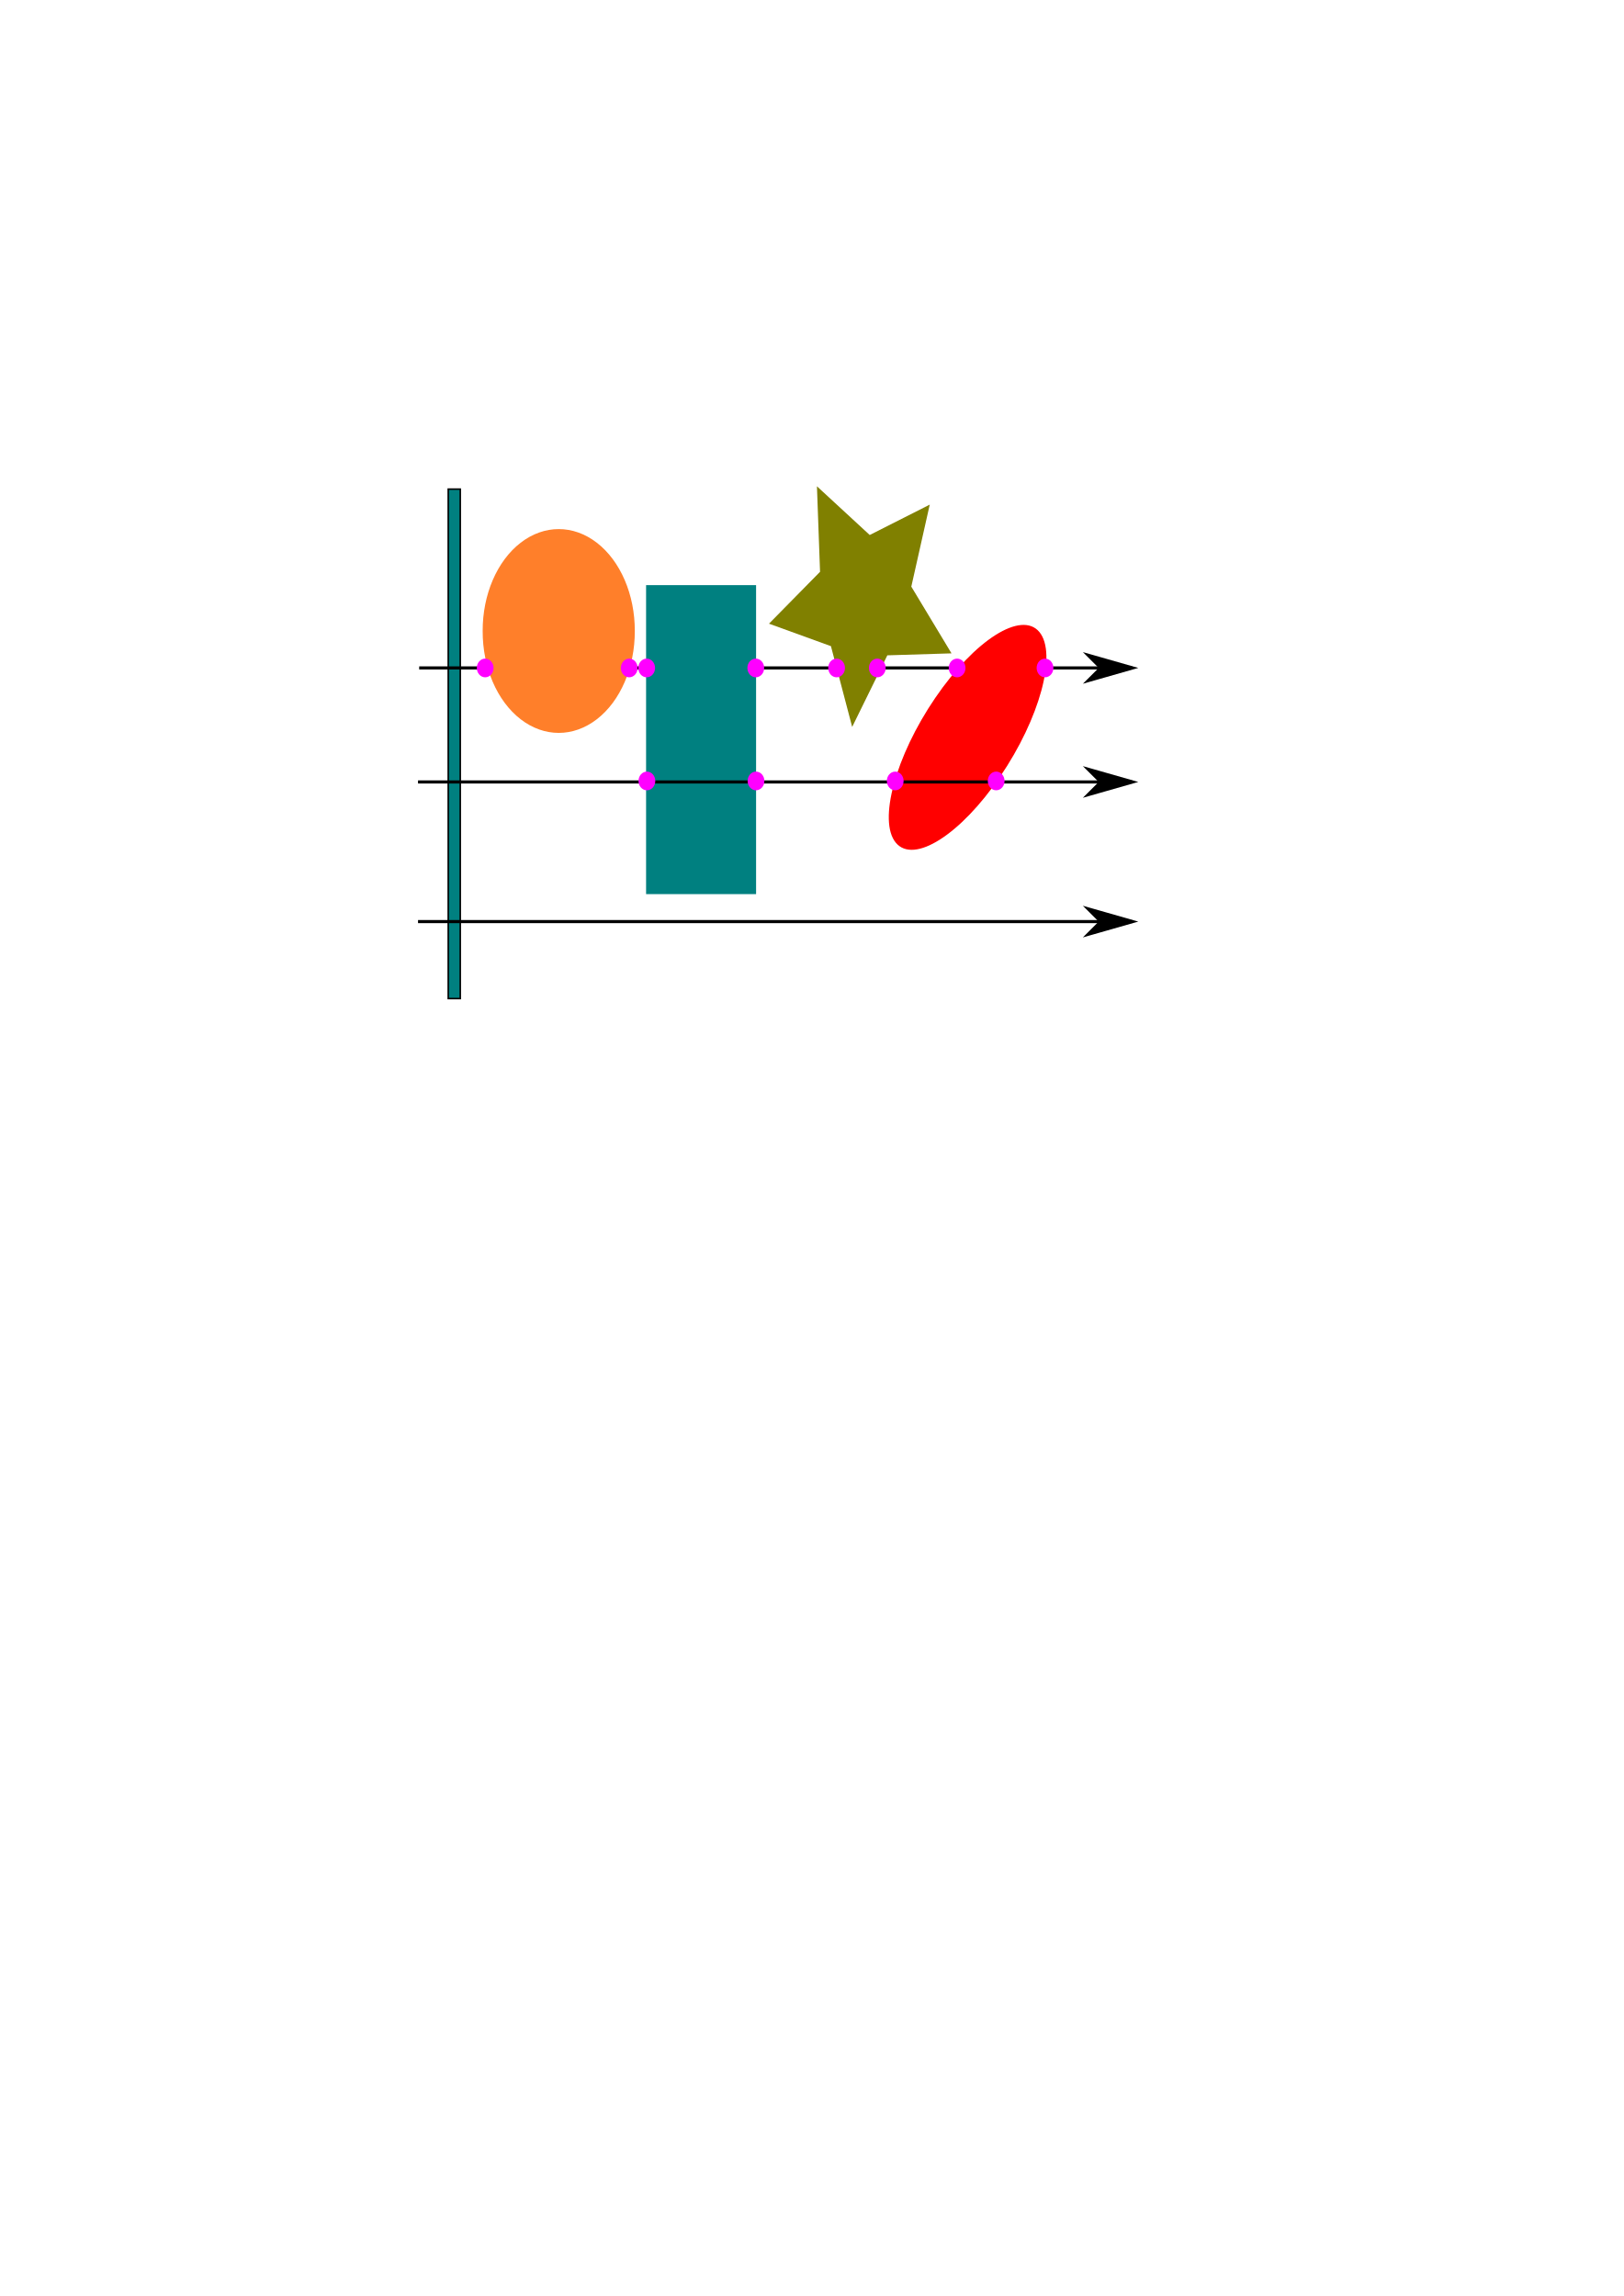
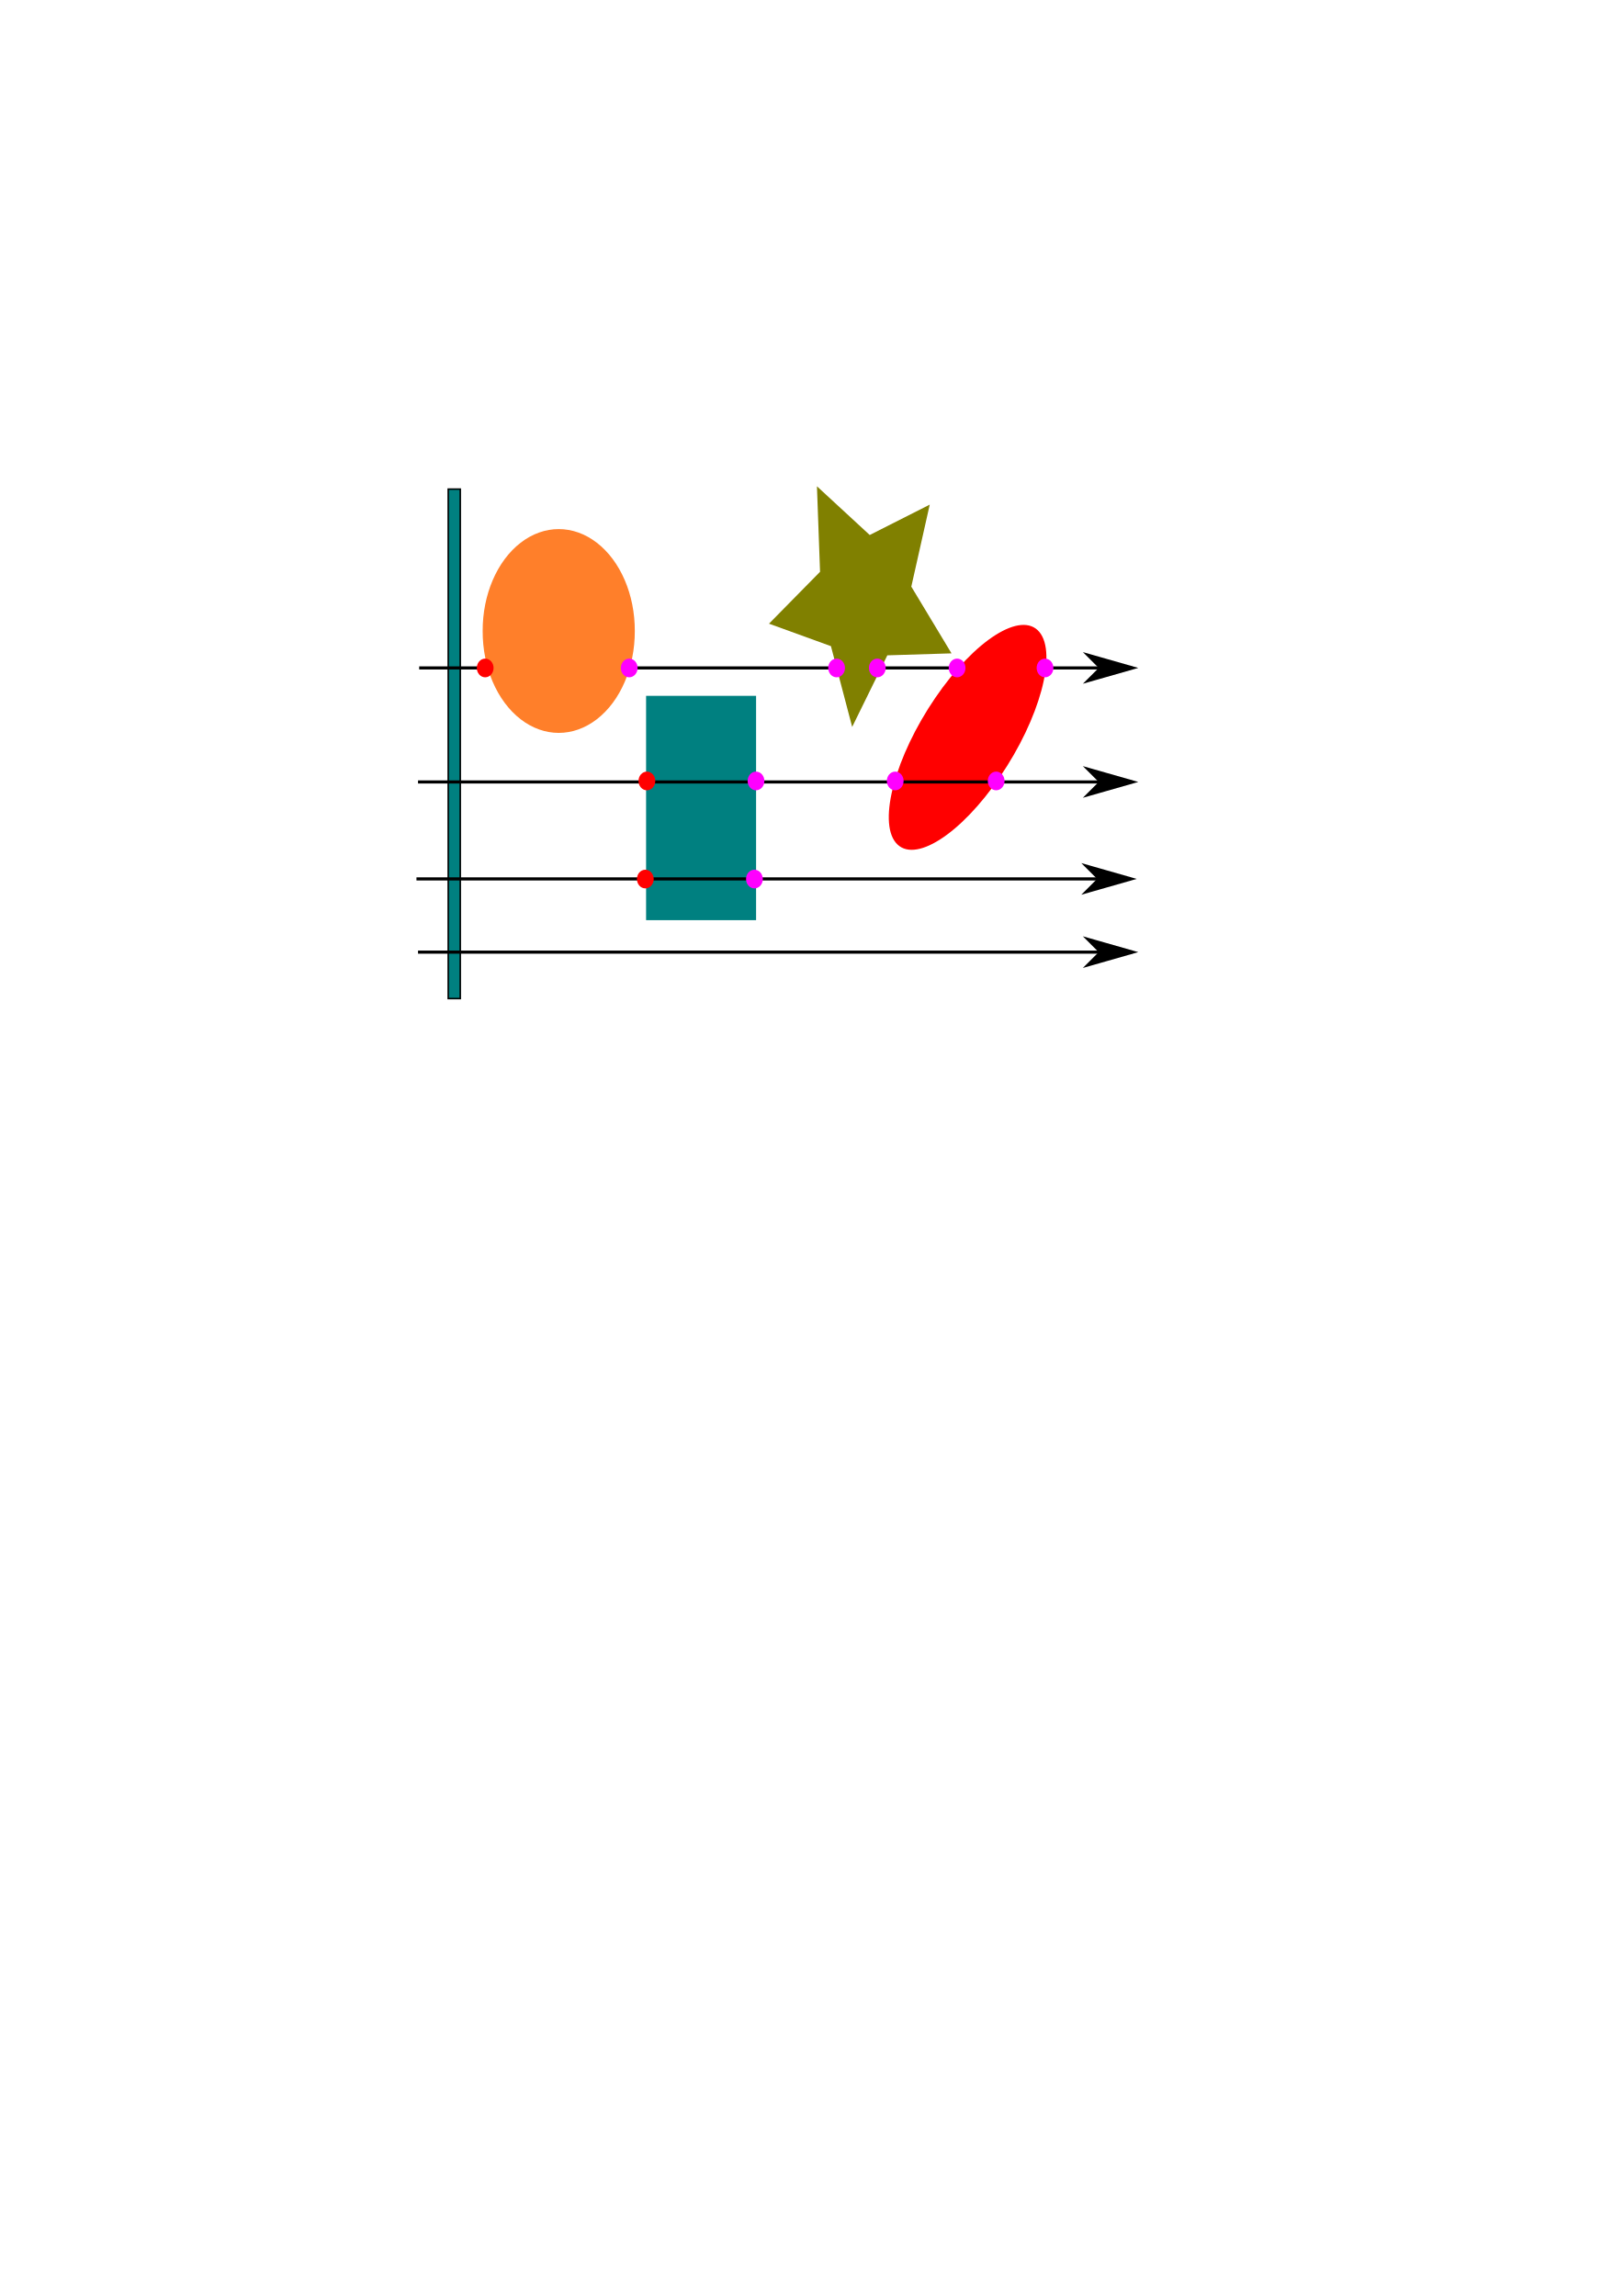
<svg xmlns="http://www.w3.org/2000/svg" width="744.094" height="1052.362" id="svg2" version="1.1">
  <defs id="defs4">
    <marker orient="auto" refY="0.0" refX="0.0" id="Arrow1Lend" style="overflow:visible;">
      <path id="path3775" d="M 0.0,0.0 L 5.0,-5.0 L -12.5,0.0 L 5.0,5.0 L 0.0,0.0 z " style="fill-rule:evenodd;stroke:#000000;stroke-width:1.0pt;" transform="scale(0.8) rotate(180) translate(12.5,0)" />
+     </marker>
+     <marker orient="auto" refY="0" refX="0" id="Arrow1Lend-0" style="overflow:visible">
+       <path id="path3775-7" d="M 0,0 5,-5 -12.5,0 5,5 0,0 z" style="fill-rule:evenodd;stroke:#000000;stroke-width:1pt" transform="matrix(-0.8,0,0,-0.8,-10,0)" />
    </marker>
  </defs>
  <g id="layer1">
    <rect style="fill:#008080;fill-rule:evenodd;stroke:#000000;stroke-width:0.703px;stroke-linecap:butt;stroke-linejoin:miter;stroke-opacity:1" id="rect2996" width="5.513" height="233.512" x="205.416" y="224.181" />
    <path style="fill:none;stroke:#000000;stroke-width:1.428;stroke-linecap:butt;stroke-linejoin:miter;stroke-miterlimit:4;stroke-opacity:1;stroke-dasharray:none;marker-end:url(#Arrow1Lend)" d="m 192.104,306.14 326.761,0" id="path2998" />
    <path style="fill:#ff7f2a;stroke-width:5.047;stroke-miterlimit:4;stroke-dasharray:none" id="path4396" d="m 432.857,631.648 a 46.429,46.429 0 1 1 -92.857,0 46.429,46.429 0 1 1 92.857,0 z" transform="matrix(0.7507696,0,0,1.001348,-34.0666,-343.2871)" />
-     <rect style="fill:#008080;stroke-width:5.047;stroke-miterlimit:4;stroke-dasharray:none" id="rect4398" width="50.409" height="141.619" x="296.082" y="268.195" />
+     <rect style="fill:#008080;stroke-width:5.047;stroke-miterlimit:4;stroke-dasharray:none" id="rect4398" width="50.409" height="102.817" x="296.082" y="318.936" />
    <path style="fill:#808000;stroke-width:5.047;stroke-miterlimit:4;stroke-dasharray:none" id="path4400" d="m 488.571,623.791 -12.96,-36.978 -37.809,-10.287 31.163,-23.753 -1.9,-39.137 32.22,22.298 36.635,-13.901 -11.25,37.534 24.541,30.546 -39.173,0.899 z" transform="matrix(0.7507696,0,0,1.001348,23.71995,-291.4421)" />
    <path style="fill:#ff0000;stroke-width:5.047;stroke-miterlimit:4;stroke-dasharray:none" id="path4402" d="m 628.315,625.573 a 65.155,26.769 0 1 1 -130.31,0 65.155,26.769 0 1 1 130.31,0 z" transform="matrix(0.5050624,-0.7408891,0.555488,0.6736333,-188.5042,333.7991)" />
-     <path style="fill:#ff00ff;stroke:#ff00ff;stroke-width:5.047;stroke-miterlimit:4;stroke-dasharray:none" id="path4404" d="m 281.429,626.648 a 2.321,2.5 0 1 1 -4.643,0 2.321,2.5 0 1 1 4.643,0 z" transform="matrix(0.7927938,0,0,0.8531255,1.076152,-228.4538)" />
+     <path style="fill:#ff0000;stroke:#ff0000;stroke-width:5.047;stroke-miterlimit:4;stroke-dasharray:none" id="path4404" d="m 281.429,626.648 a 2.321,2.5 0 1 1 -4.643,0 2.321,2.5 0 1 1 4.643,0 z" transform="matrix(0.7927938,0,0,0.8531255,1.076152,-228.4538)" />
    <path id="path4406" d="m 191.571,358.405 327.294,0" style="fill:none;stroke:#000000;stroke-width:1.429;stroke-linecap:butt;stroke-linejoin:miter;stroke-miterlimit:4;stroke-opacity:1;stroke-dasharray:none;marker-end:url(#Arrow1Lend)" />
-     <path transform="matrix(0.7927938,0,0,0.8531255,75.17831,-176.6636)" d="m 281.429,626.648 a 2.321,2.5 0 1 1 -4.643,0 2.321,2.5 0 1 1 4.643,0 z" id="path4408" style="fill:#ff00ff;stroke:#ff00ff;stroke-width:5.047;stroke-miterlimit:4;stroke-dasharray:none" />
-     <path style="fill:none;stroke:#000000;stroke-width:1.429;stroke-linecap:butt;stroke-linejoin:miter;stroke-miterlimit:4;stroke-opacity:1;stroke-dasharray:none;marker-end:url(#Arrow1Lend)" d="m 191.571,422.405 327.294,0" id="path4431" />
+     <path transform="matrix(0.7927938,0,0,0.8531255,75.17831,-176.6636)" d="m 281.429,626.648 a 2.321,2.5 0 1 1 -4.643,0 2.321,2.5 0 1 1 4.643,0 z" id="path4408" style="fill:#ff0000;stroke:#ff0000;stroke-width:5.047;stroke-miterlimit:4;stroke-dasharray:none" />
+     <path style="fill:none;stroke:#000000;stroke-width:1.429;stroke-linecap:butt;stroke-linejoin:miter;stroke-miterlimit:4;stroke-opacity:1;stroke-dasharray:none;marker-end:url(#Arrow1Lend)" d="m 191.571,436.405 327.294,0" id="path4431" />
    <path style="fill:#ff00ff;stroke:#ff00ff;stroke-width:5.047;stroke-miterlimit:4;stroke-dasharray:none" id="path4433" d="m 281.429,626.648 a 2.321,2.5 0 1 1 -4.643,0 2.321,2.5 0 1 1 4.643,0 z" transform="matrix(0.7927938,0,0,0.8531255,235.2418,-176.6636)" />
    <path transform="matrix(0.7927938,0,0,0.8531255,188.9778,-176.6636)" d="m 281.429,626.648 a 2.321,2.5 0 1 1 -4.643,0 2.321,2.5 0 1 1 4.643,0 z" id="path4435" style="fill:#ff00ff;stroke:#ff00ff;stroke-width:5.047;stroke-miterlimit:4;stroke-dasharray:none" />
    <path style="fill:#ff00ff;stroke:#ff00ff;stroke-width:5.047;stroke-miterlimit:4;stroke-dasharray:none" id="path4437" d="m 281.429,626.648 a 2.321,2.5 0 1 1 -4.643,0 2.321,2.5 0 1 1 4.643,0 z" transform="matrix(0.7927938,0,0,0.8531255,162.1149,-228.4538)" />
    <path transform="matrix(0.7927938,0,0,0.8531255,180.7697,-228.4538)" d="m 281.429,626.648 a 2.321,2.5 0 1 1 -4.643,0 2.321,2.5 0 1 1 4.643,0 z" id="path4439" style="fill:#ff00ff;stroke:#ff00ff;stroke-width:5.047;stroke-miterlimit:4;stroke-dasharray:none" />
    <path style="fill:#ff00ff;stroke:#ff00ff;stroke-width:5.047;stroke-miterlimit:4;stroke-dasharray:none" id="path4441" d="m 281.429,626.648 a 2.321,2.5 0 1 1 -4.643,0 2.321,2.5 0 1 1 4.643,0 z" transform="matrix(0.7927938,0,0,0.8531255,217.3332,-228.4538)" />
    <path transform="matrix(0.7927938,0,0,0.8531255,257.6276,-228.4538)" d="m 281.429,626.648 a 2.321,2.5 0 1 1 -4.643,0 2.321,2.5 0 1 1 4.643,0 z" id="path4443" style="fill:#ff00ff;stroke:#ff00ff;stroke-width:5.047;stroke-miterlimit:4;stroke-dasharray:none" />
    <path transform="matrix(0.7927938,0,0,0.8531255,67.07615,-228.4538)" d="m 281.429,626.648 a 2.321,2.5 0 1 1 -4.643,0 2.321,2.5 0 1 1 4.643,0 z" id="path4445" style="fill:#ff00ff;stroke:#ff00ff;stroke-width:5.047;stroke-miterlimit:4;stroke-dasharray:none" />
-     <path style="fill:#ff00ff;stroke:#ff00ff;stroke-width:5.047;stroke-miterlimit:4;stroke-dasharray:none" id="path4447" d="m 281.429,626.648 a 2.321,2.5 0 1 1 -4.643,0 2.321,2.5 0 1 1 4.643,0 z" transform="matrix(0.7927938,0,0,0.8531255,75.07615,-228.4538)" />
-     <path transform="matrix(0.7927938,0,0,0.8531255,125.0761,-228.4538)" d="m 281.429,626.648 a 2.321,2.5 0 1 1 -4.643,0 2.321,2.5 0 1 1 4.643,0 z" id="path4449" style="fill:#ff00ff;stroke:#ff00ff;stroke-width:5.047;stroke-miterlimit:4;stroke-dasharray:none" />
    <path style="fill:#ff00ff;stroke:#ff00ff;stroke-width:5.047;stroke-miterlimit:4;stroke-dasharray:none" id="path3012" d="m 281.429,626.648 a 2.321,2.5 0 1 1 -4.643,0 2.321,2.5 0 1 1 4.643,0 z" transform="matrix(0.7927938,0,0,0.8531255,125.1783,-176.6636)" />
+     <path style="fill:none;stroke:#000000;stroke-width:1.429;stroke-linecap:butt;stroke-linejoin:miter;stroke-miterlimit:4;stroke-opacity:1;stroke-dasharray:none;marker-end:url(#Arrow1Lend)" d="m 190.851,402.844 327.294,0" id="path4431-3" />
+     <path transform="matrix(0.7927938,0,0,0.8531255,74.45662,-131.6991)" d="m 281.429,626.648 a 2.321,2.5 0 1 1 -4.643,0 2.321,2.5 0 1 1 4.643,0 z" id="path4408-6" style="fill:#ff0000;stroke:#ff0000;stroke-width:5.047;stroke-miterlimit:4;stroke-dasharray:none" />
+     <path transform="matrix(0.7927938,0,0,0.8531255,124.4566,-131.6991)" d="m 281.429,626.648 a 2.321,2.5 0 1 1 -4.643,0 2.321,2.5 0 1 1 4.643,0 z" id="path4408-6-3" style="fill:#ff00ff;stroke:#ff00ff;stroke-width:5.047;stroke-miterlimit:4;stroke-dasharray:none" />
  </g>
</svg>
